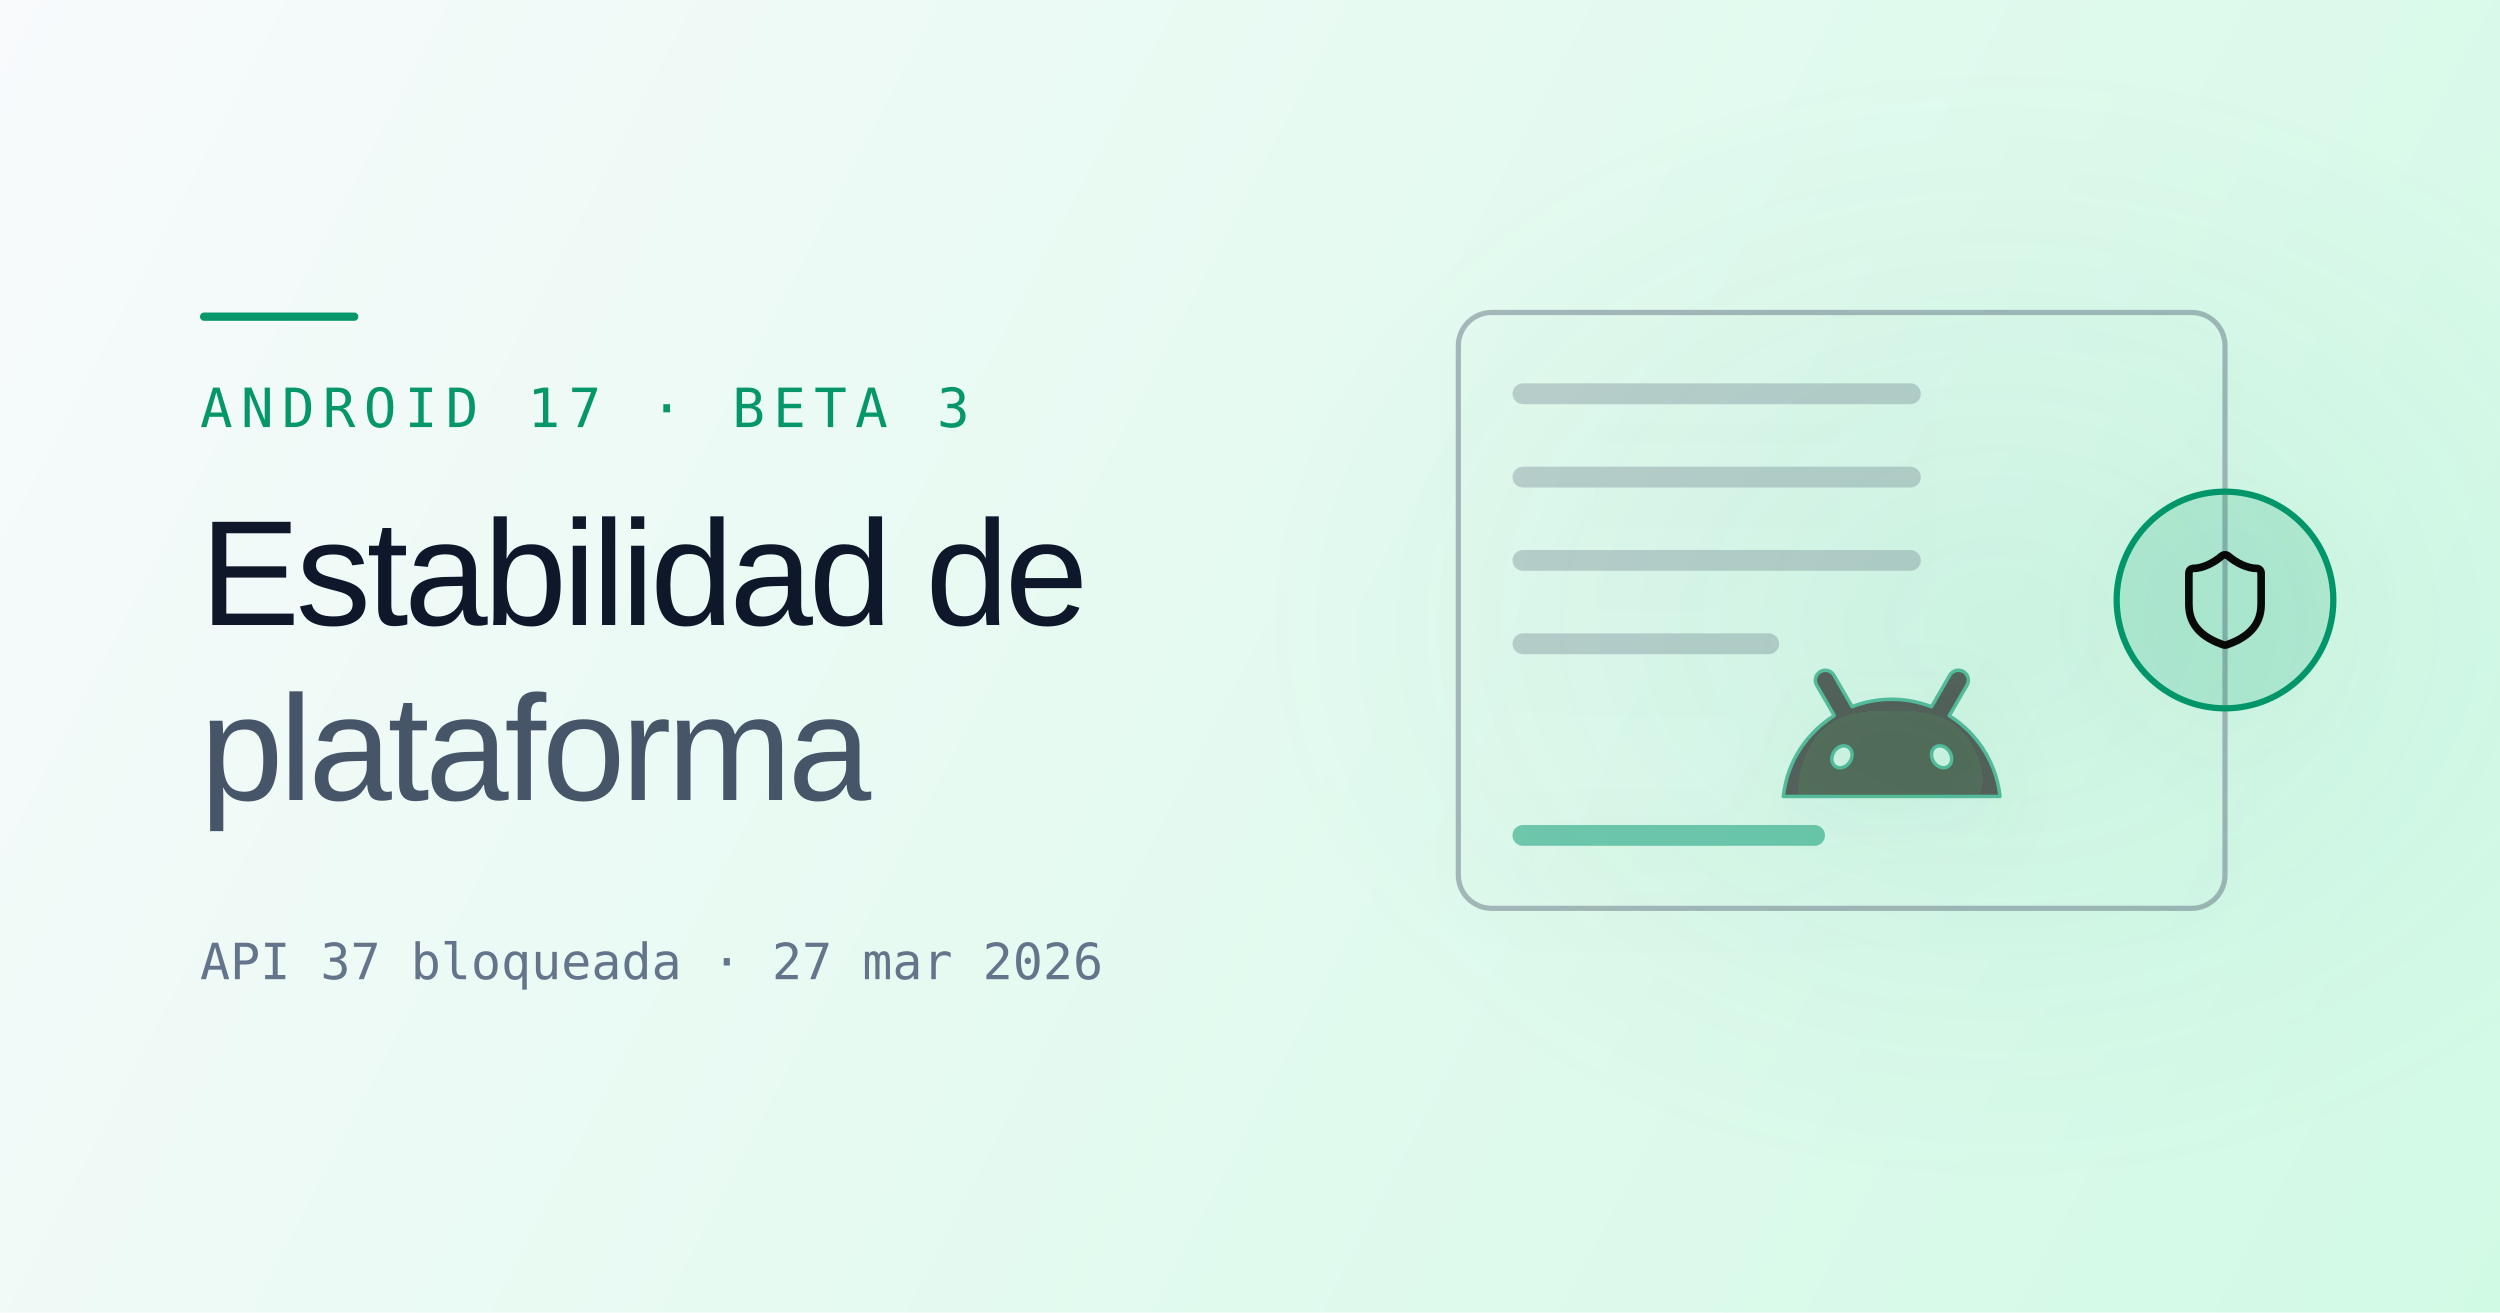
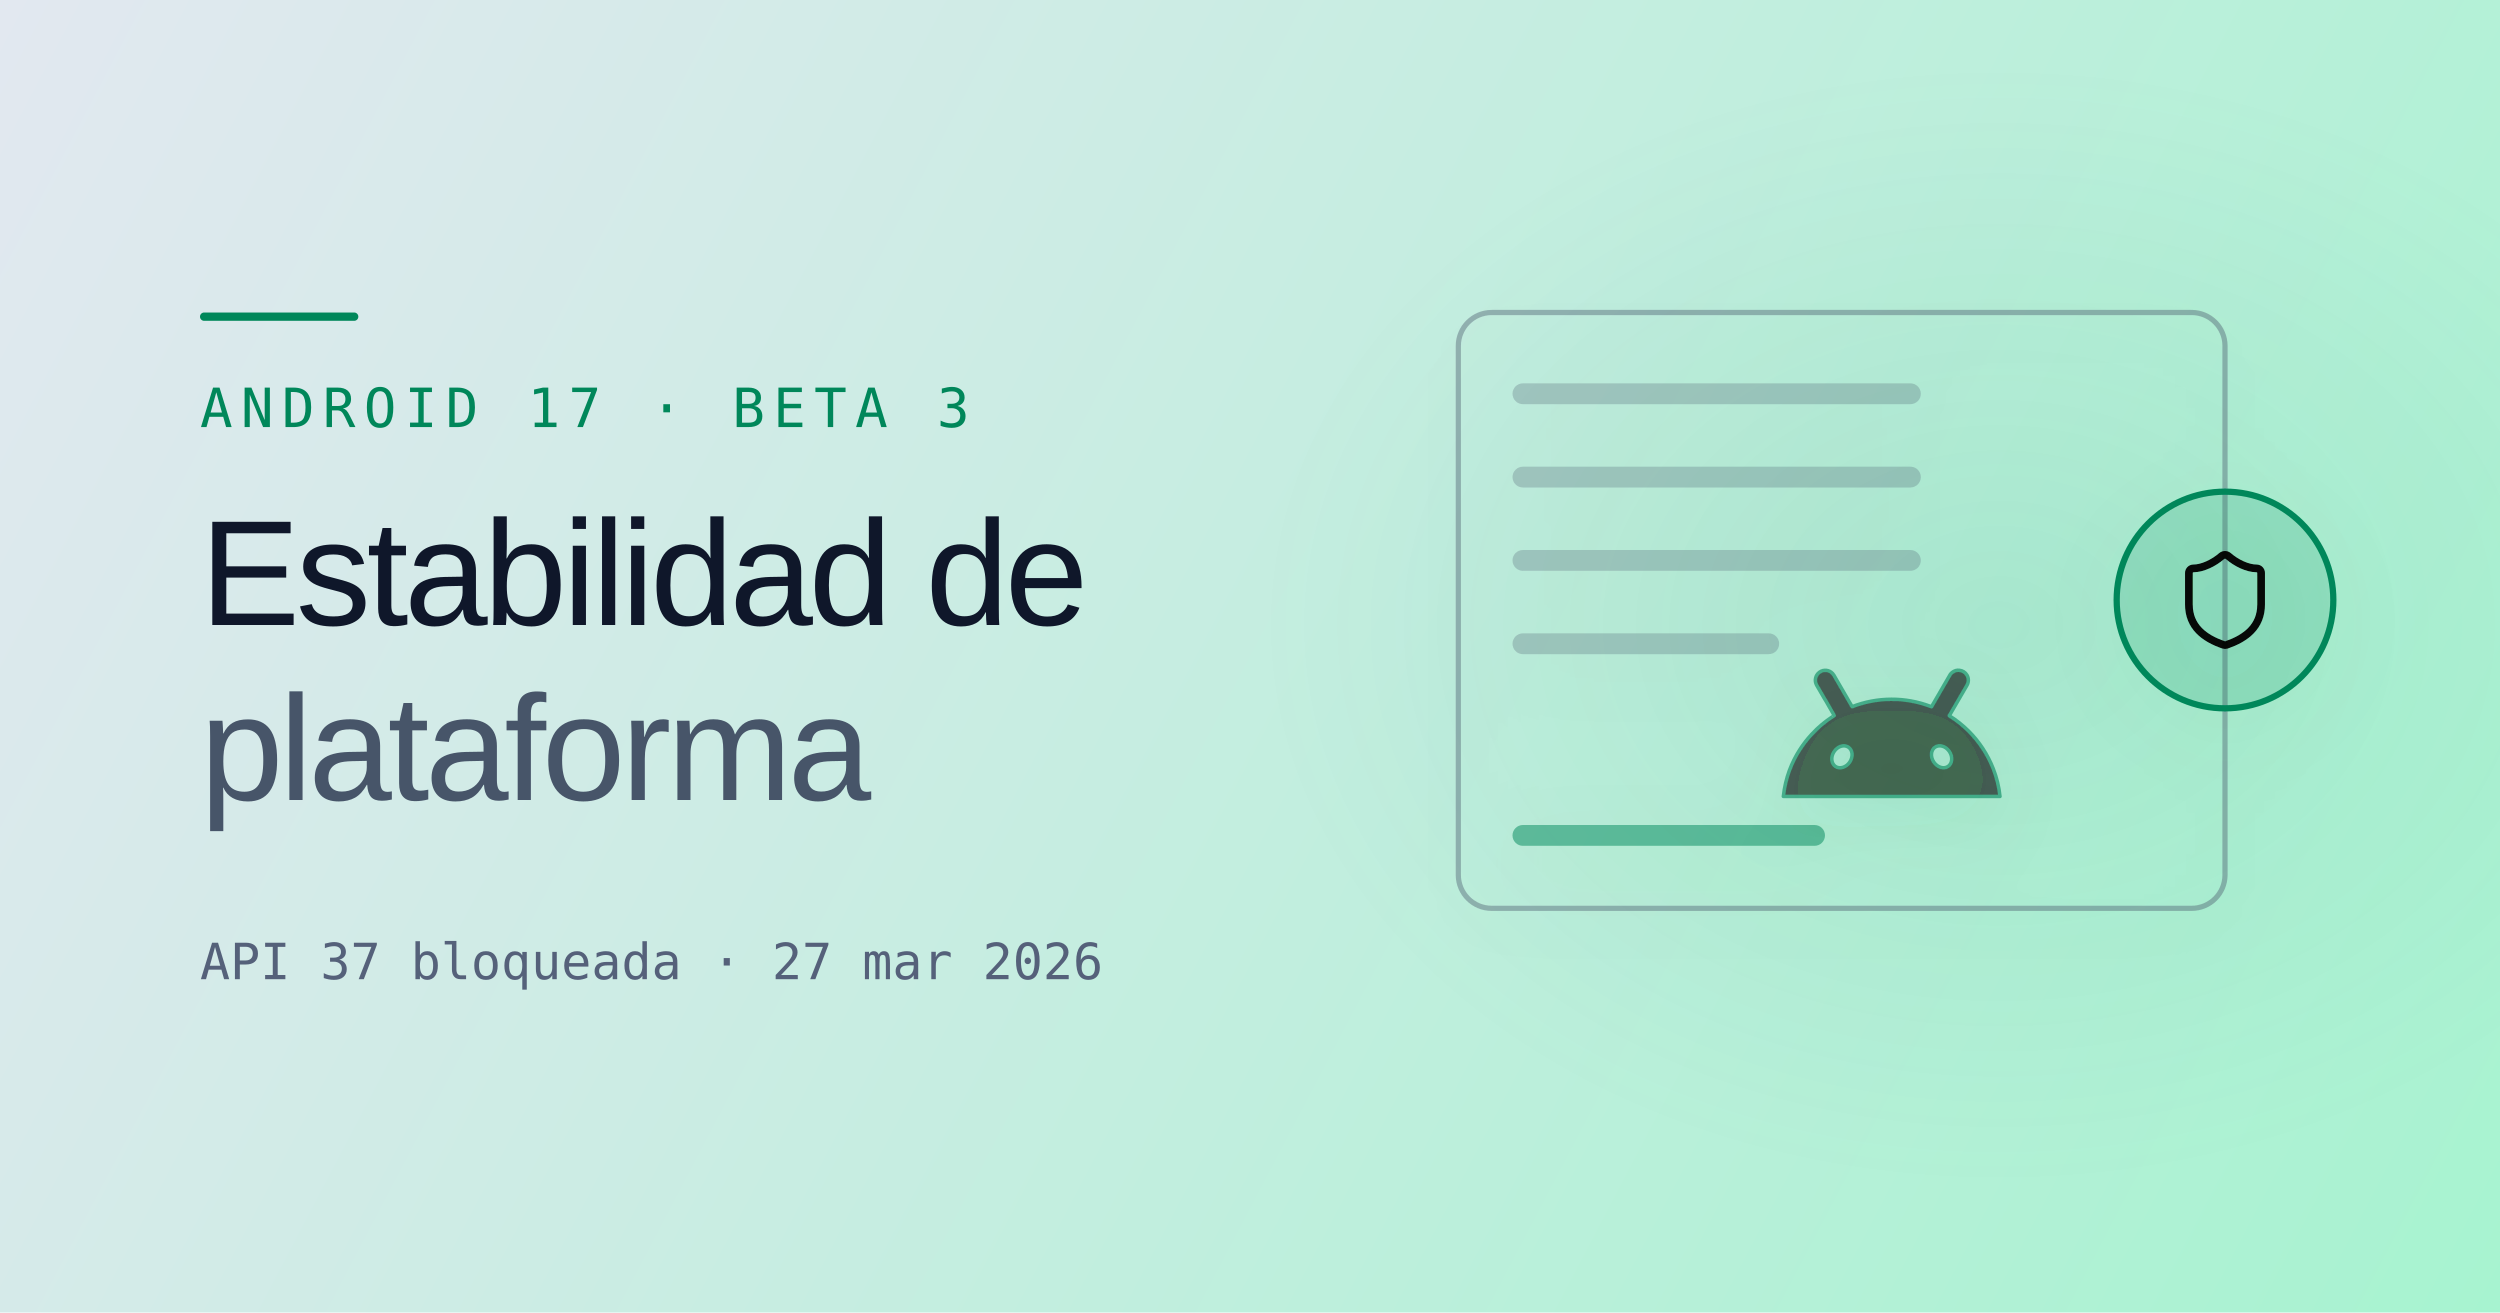
<svg xmlns="http://www.w3.org/2000/svg" viewBox="0 0 1200 630" fill="none" role="img" aria-label="Banner de Android 17 Beta 3 — estabilidad de plataforma alcanzada.">
  <defs>
    <linearGradient id="bg-android-17-beta-3-es-light" x1="0" y1="0" x2="1200" y2="630" gradientUnits="userSpaceOnUse">
-       <stop offset="0%" stop-color="#F8FAFC" />
-       <stop offset="100%" stop-color="#D1FAE5" />
+       <stop offset="0%" stop-color="#E2E8F0" />
+       <stop offset="100%" stop-color="#A7F3D0" />
    </linearGradient>
    <radialGradient id="glow-android-17-beta-3-es-light" cx="50%" cy="50%" r="50%">
-       <stop offset="0%" stop-color="#059669" stop-opacity="0.072" />
-       <stop offset="100%" stop-color="#059669" stop-opacity="0" />
+       <stop offset="0%" stop-color="#00875A" stop-opacity="0.088" />
+       <stop offset="100%" stop-color="#00875A" stop-opacity="0" />
    </radialGradient>
    <filter id="lift-android-17-beta-3-es-light" x="-30%" y="-30%" width="160%" height="160%">
-       <feDropShadow dx="0" dy="10" stdDeviation="18" flood-color="#059669" flood-opacity="0.09" />
+       <feDropShadow dx="0" dy="10" stdDeviation="18" flood-color="#00875A" flood-opacity="0.11" />
    </filter>
  </defs>
  <rect width="1200" height="630" fill="url(#bg-android-17-beta-3-es-light)" />
  <ellipse cx="960" cy="300" rx="360" ry="270" fill="url(#glow-android-17-beta-3-es-light)" />
  <g filter="url(#lift-android-17-beta-3-es-light)">
    <rect x="700" y="150" width="368" height="286" rx="16" fill="none" stroke="#475569" stroke-width="2.5" opacity="0.4" />
    <rect x="726" y="184" width="196" height="10" rx="5" fill="#475569" opacity="0.26" />
    <rect x="726" y="224" width="196" height="10" rx="5" fill="#475569" opacity="0.26" />
    <rect x="726" y="264" width="196" height="10" rx="5" fill="#475569" opacity="0.26" />
    <rect x="726" y="304" width="128" height="10" rx="5" fill="#475569" opacity="0.26" />
-     <g transform="translate(856 300) scale(4.333333)" opacity="0.6" fill="none" stroke="#059669" stroke-width="0.39" stroke-linecap="round" stroke-linejoin="round">
+     <g transform="translate(856 300) scale(4.333333)" opacity="0.6" fill="none" stroke="#00875A" stroke-width="0.39" stroke-linecap="round" stroke-linejoin="round">
      <path fill="currentColor" d="M18.44 5.559q-1.015 1.748-2.028 3.498q-.055-.023-.111-.043a12.1 12.1 0 0 0-8.68.033C7.537 8.897 5.868 6.026 5.6 5.56a1 1 0 0 0-.141-.19a1.104 1.104 0 0 0-1.768 1.298c1.947 3.37-.096-.216 1.948 3.36c.017.03-.495.263-1.393 1.017C2.9 12.176.452 14.772 0 18.99h24a11.7 11.7 0 0 0-.746-3.068a12.1 12.1 0 0 0-2.74-4.184a12 12 0 0 0-2.131-1.687c.66-1.122 1.312-2.256 1.965-3.385a1.11 1.11 0 0 0-.008-1.12a1.1 1.1 0 0 0-.852-.532c-.522-.054-.939.313-1.049.545m-.04 8.46c.395.593.324 1.331-.156 1.65c-.48.32-1.188.1-1.582-.493s-.324-1.33.156-1.65c.473-.316 1.182-.11 1.582.494m-11.193-.492c.48.32.55 1.058.156 1.65c-.394.593-1.103.815-1.584.495c-.48-.32-.55-1.058-.156-1.65c.4-.603 1.109-.811 1.584-.495" />
    </g>
-     <circle cx="1068" cy="288" r="52" fill="#059669" opacity="0.16" />
-     <circle cx="1068" cy="288" r="52" fill="none" stroke="#059669" stroke-width="3" />
-     <g transform="translate(1042 262) scale(2.166667)" opacity="0.95" fill="none" stroke="#059669" stroke-width="0.78" stroke-linecap="round" stroke-linejoin="round">
+     <circle cx="1068" cy="288" r="52" fill="#00875A" opacity="0.16" />
+     <circle cx="1068" cy="288" r="52" fill="none" stroke="#00875A" stroke-width="3" />
+     <g transform="translate(1042 262) scale(2.166667)" opacity="0.95" fill="none" stroke="#00875A" stroke-width="0.78" stroke-linecap="round" stroke-linejoin="round">
      <path fill="none" stroke="currentColor" stroke-linecap="round" stroke-linejoin="round" stroke-width="1.7" d="M20 13c0 5-3.5 7.5-7.66 8.95a1 1 0 0 1-.67-.01C7.5 20.5 4 18 4 13V6a1 1 0 0 1 1-1c2 0 4.5-1.2 6.24-2.72a1.17 1.17 0 0 1 1.52 0C14.51 3.81 17 5 19 5a1 1 0 0 1 1 1z" />
    </g>
-     <rect x="726" y="396" width="150" height="10" rx="5" fill="#059669" opacity="0.5" />
+     <rect x="726" y="396" width="150" height="10" rx="5" fill="#00875A" opacity="0.5" />
  </g>
-   <rect x="96" y="150" width="76" height="4" rx="2" fill="#059669" />
-   <text x="96" y="205" font-family="'IBM Plex Mono',ui-monospace,monospace" font-size="26" letter-spacing="4" fill="#059669">ANDROID 17 · BETA 3</text>
+   <rect x="96" y="150" width="76" height="4" rx="2" fill="#00875A" />
+   <text x="96" y="205" font-family="'IBM Plex Mono',ui-monospace,monospace" font-size="26" letter-spacing="4" fill="#00875A">ANDROID 17 · BETA 3</text>
  <text x="96" y="300" font-family="Switzer,'Helvetica Neue',Arial,sans-serif" font-size="72" font-weight="500" letter-spacing="-2" fill="#0F172A">Estabilidad de</text>
  <text x="96" y="384" font-family="Switzer,'Helvetica Neue',Arial,sans-serif" font-size="72" font-weight="500" letter-spacing="-2" fill="#475569">plataforma</text>
-   <text x="96" y="470" font-family="'IBM Plex Mono',ui-monospace,monospace" font-size="24" fill="#64748B">API 37 bloqueada · 27 mar 2026</text>
+   <text x="96" y="470" font-family="'IBM Plex Mono',ui-monospace,monospace" font-size="24" fill="#55617A">API 37 bloqueada · 27 mar 2026</text>
</svg>
